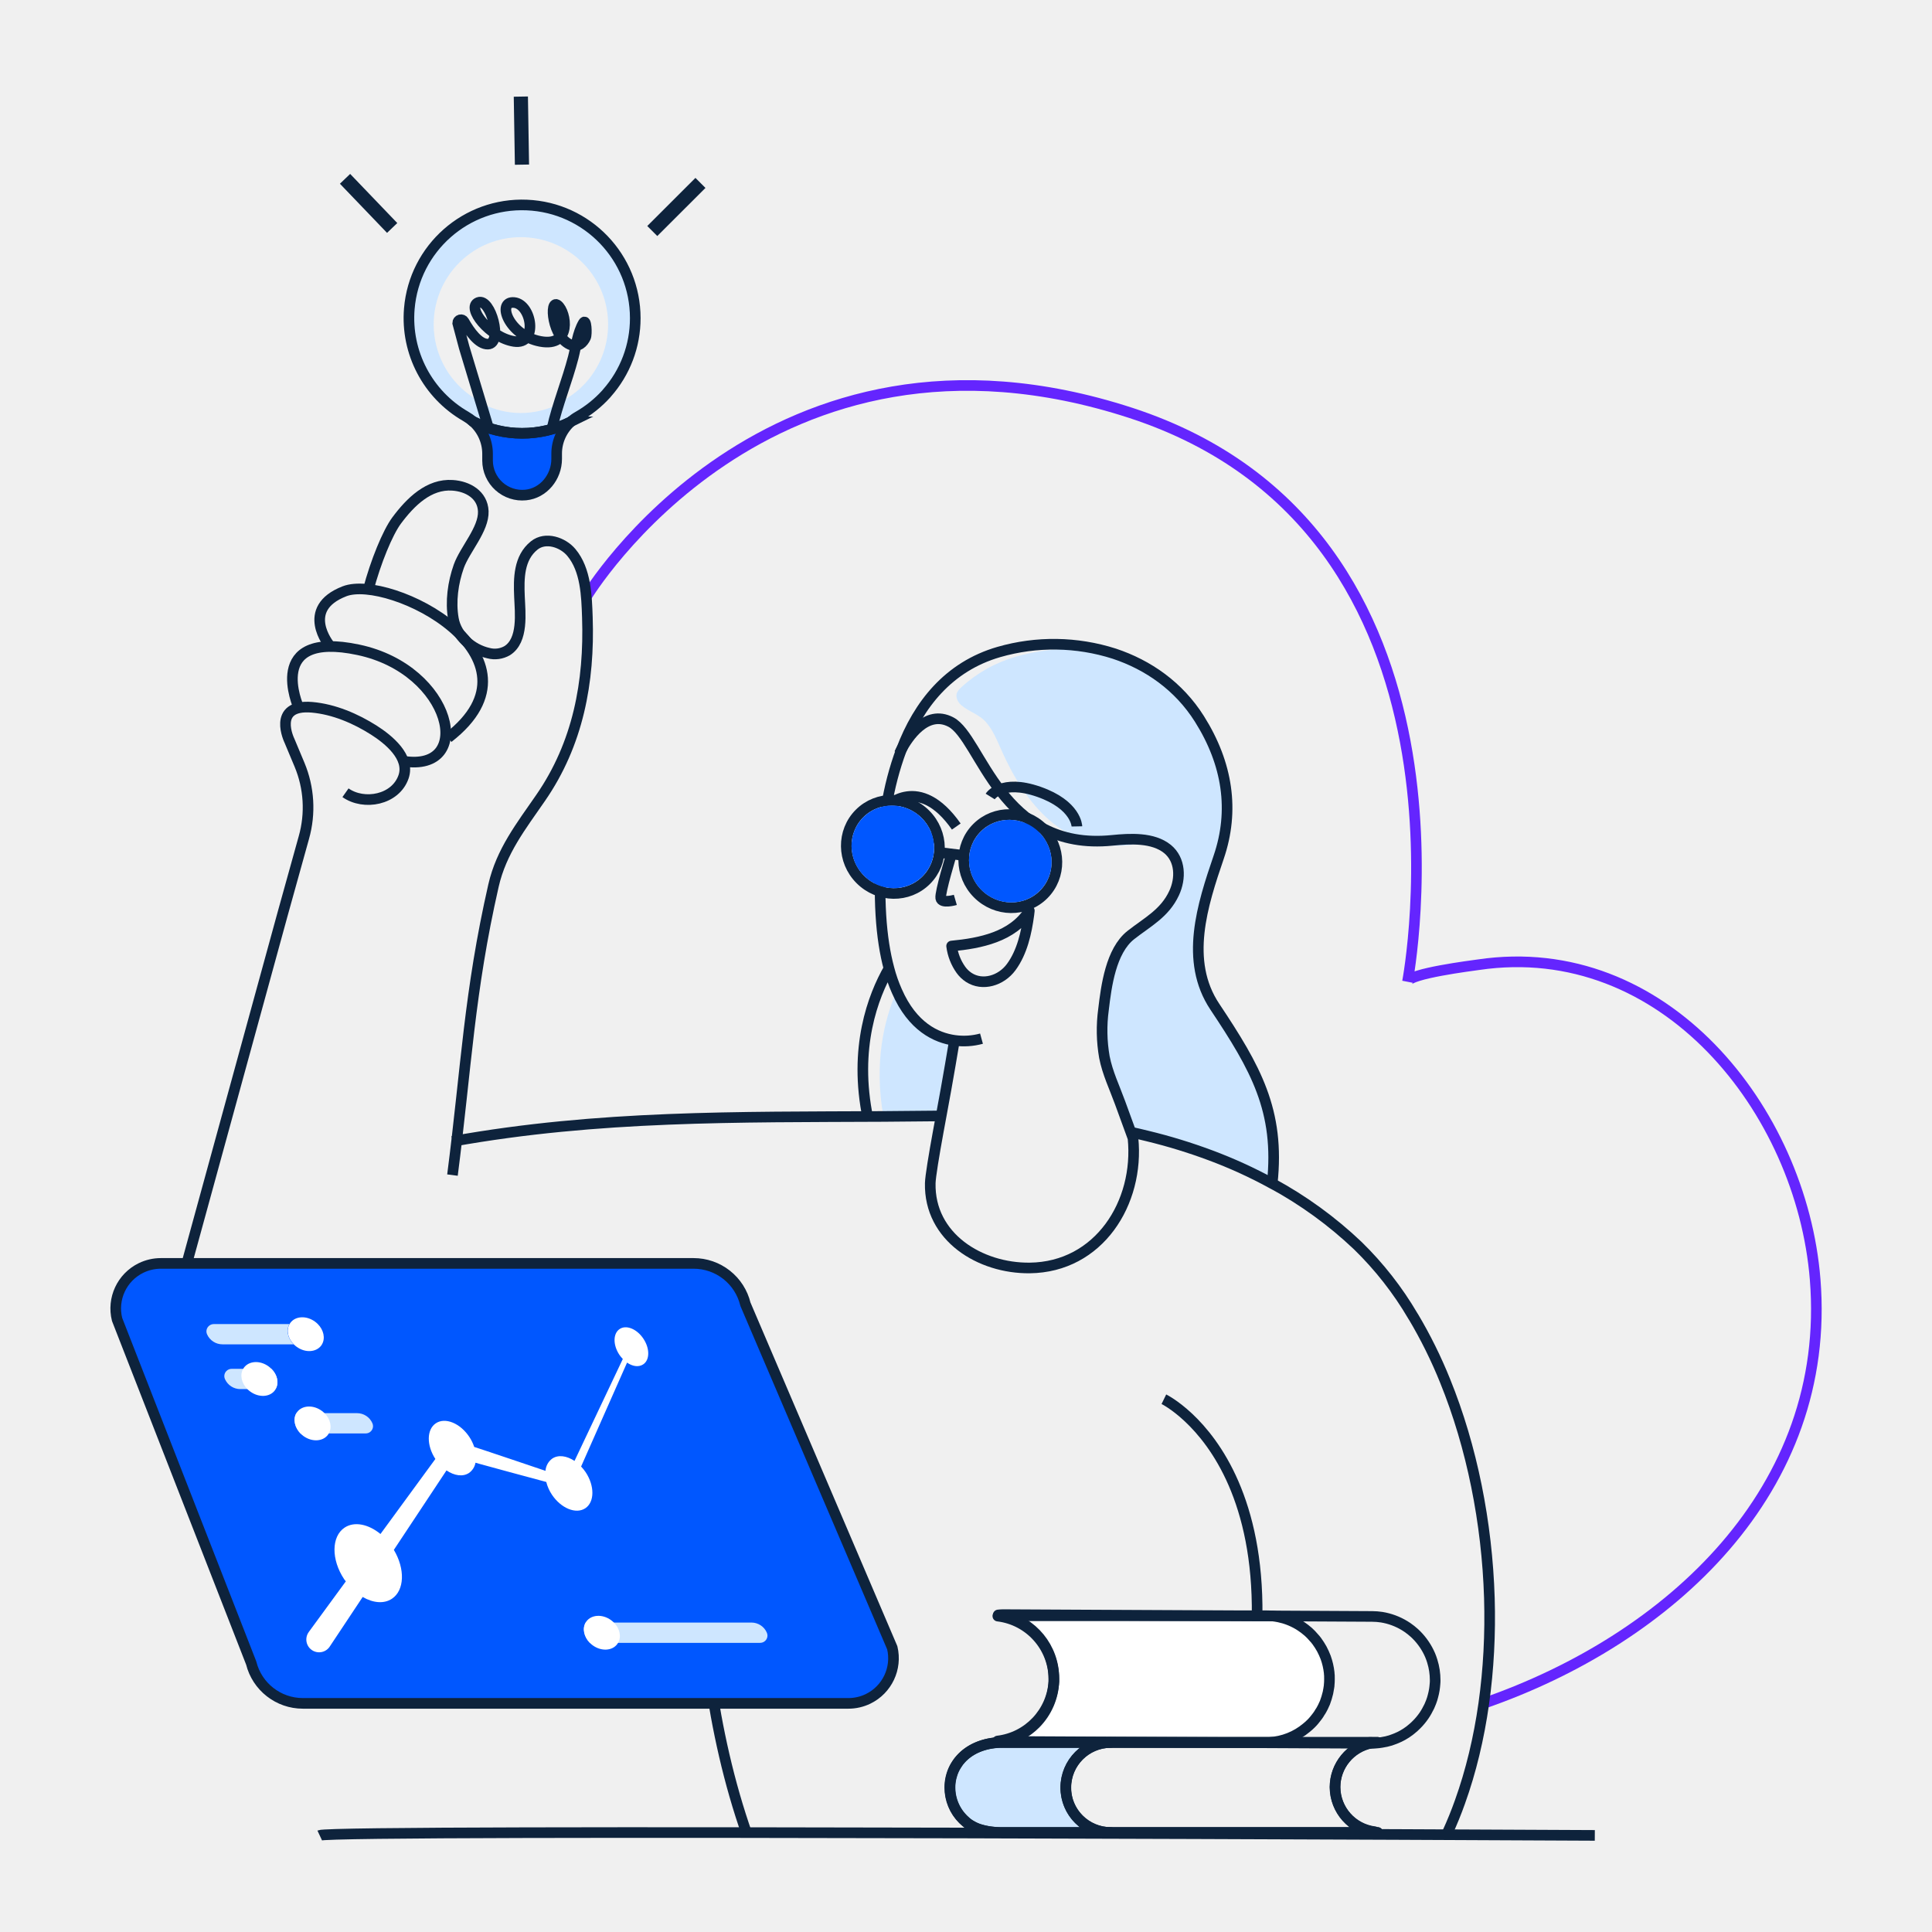
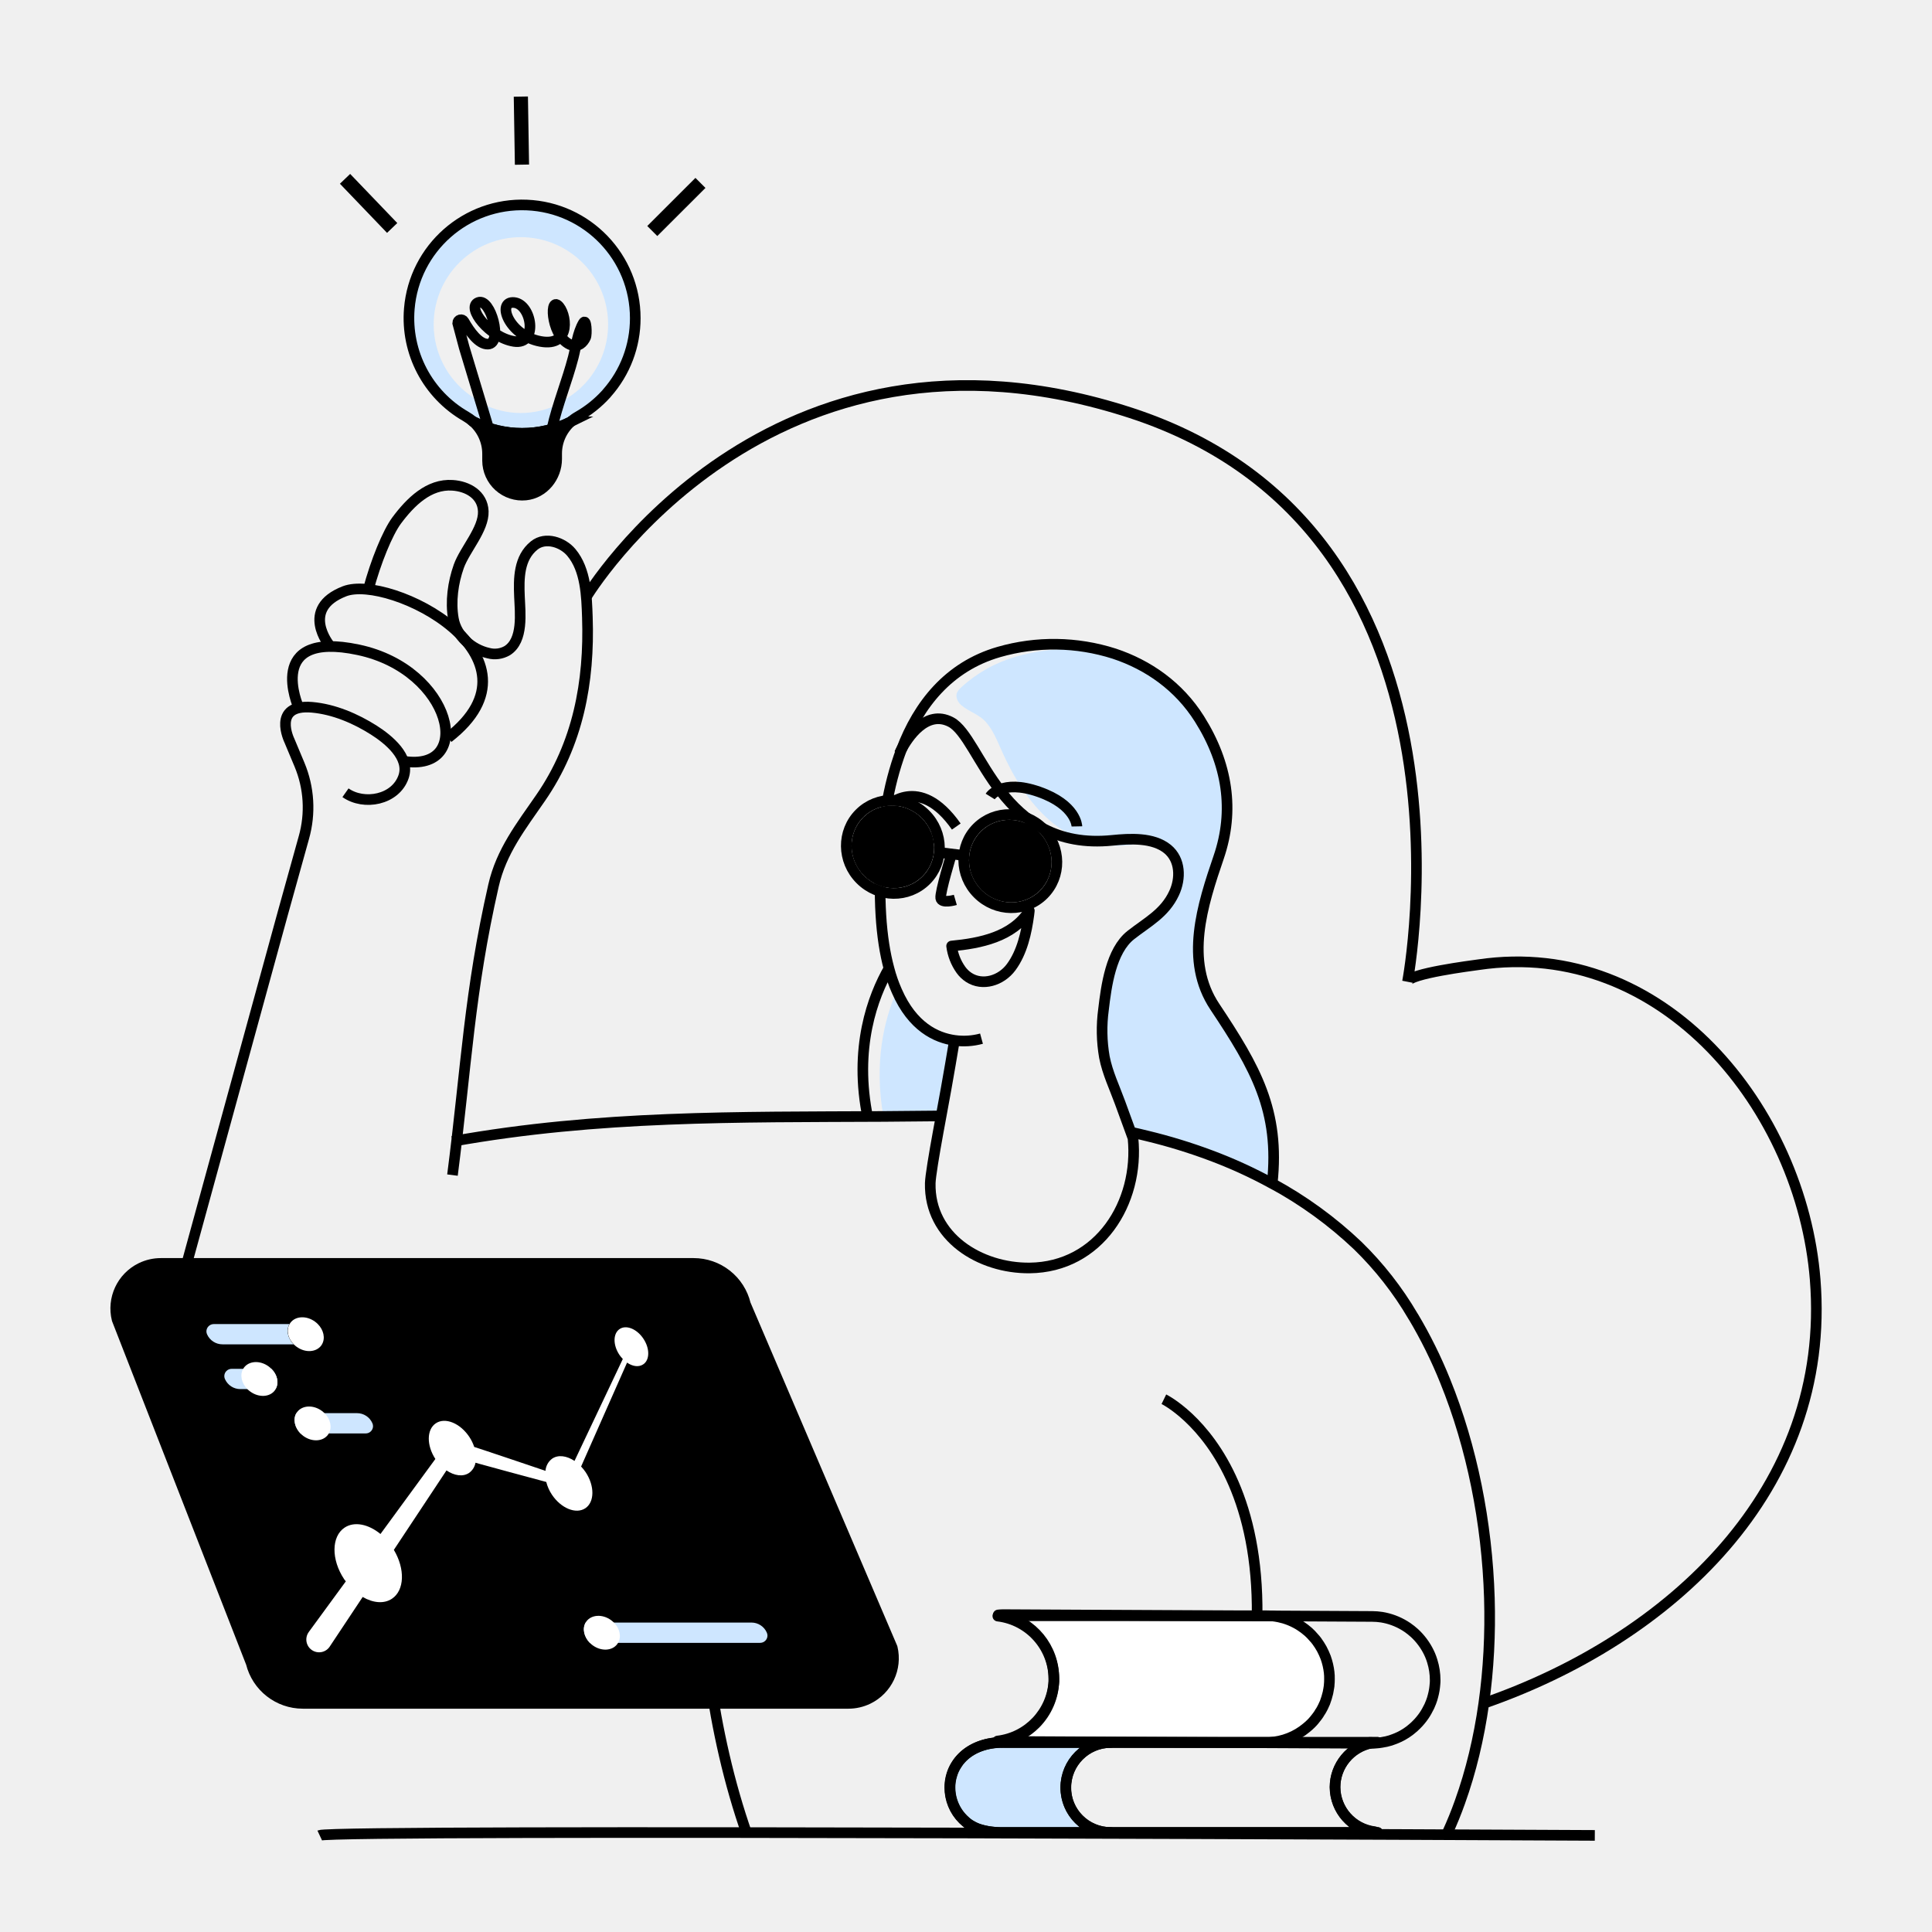
<svg xmlns="http://www.w3.org/2000/svg" width="400" height="400" fill="none">
-   <path stroke="#6425FE" stroke-miterlimit="10" stroke-width="2.2" d="M121.383 123.597s37.6-62.604 112.76-38.104c75.04 24.504 57.308 117.524 57.26 117.768.328-1.704 13.328-3.328 14.704-3.528 38.348-5.668 66.872 30 69.7 65.152 3.512 43.6-30.212 74.48-68.62 87.776" />
-   <path fill="#0057FF" d="M302.232 373.117c-1.136 3.996-1.96 6.28-1.96 6.28h-.592a76.752 76.752 0 0 0 2.552-6.28Z" />
+   <path stroke="#000" stroke-miterlimit="10" stroke-width="2.2" d="M121.383 123.597s37.6-62.604 112.76-38.104c75.04 24.504 57.308 117.524 57.26 117.768.328-1.704 13.328-3.328 14.704-3.528 38.348-5.668 66.872 30 69.7 65.152 3.512 43.6-30.212 74.48-68.62 87.776" />
+   <path fill="#000" d="M302.232 373.117c-1.136 3.996-1.96 6.28-1.96 6.28h-.592a76.752 76.752 0 0 0 2.552-6.28Z" />
  <path fill="#CEE6FF" d="M197.607 215.403s-1.352 8.208-2.752 15.64c-4 .044-8 .076-11.956.108-2-11.256.172-20.072 2.752-25.948 3.252 7.416 8.164 9.672 11.956 10.2ZM263.353 245.019a106.302 106.302 0 0 0-25.788-9.82l-2.944-.508s-2.192-4.984-2.204-5c-1.028-2.612-2.732-6.08-3.26-8.832a33.465 33.465 0 0 1-.464-9.876c.576-4.896 2.856-15.252 6.976-18.516 3.436-2.704 4.852-2.136 6.8-6.364 1.4-3.016 1.968-8.084-.752-10.308-3.016-2.44-4.304-1.2-7.912-.824-13.712 1.36-21.548-8.508-26.588-19.912-.8-1.852-1.632-3.808-2.94-5.384-1.5-1.816-3.576-2.224-5.276-3.692-.724-.632-1.22-1.664-.872-2.56.206-.429.504-.806.872-1.104a28.119 28.119 0 0 1 11.268-6.34 41.188 41.188 0 0 1 20.4-.636c7.04 2.332 13.368 6.748 17.628 13.496 5.876 9.324 7.292 18.996 4 28.636-3.372 9.872-7.136 21.468-.8 30.968 8.436 12.62 13.52 21.496 11.856 36.576Z" />
-   <path stroke="#0E233C" stroke-miterlimit="10" stroke-width="2.2" d="M194.872 231.041c-4 .044-8 .076-11.956.108-30.144.156-58.996-.264-89.236 5.16M234.141 234.398c1.148.252 2.284.516 3.42.8a113.743 113.743 0 0 1 13.056 4 97.096 97.096 0 0 1 12.732 5.816.025.025 0 0 1 .032 0 83.533 83.533 0 0 1 17.724 12.872 69.359 69.359 0 0 1 11.428 14.596.183.183 0 0 1 .06.08 96.334 96.334 0 0 1 6.612 13.356c5.536 13.636 8.676 29.336 9.156 44.96.436 14.756-1.508 29.448-6.108 42.24a76.608 76.608 0 0 1-2.552 6.28c-.06.156-.14.296-.2.452M251.523 379.65v-.048c.026-.066.046-.134.06-.204M240.969 289.697s8.704 4.228 14.424 17.428c2.876 6.636 5.008 15.56 4.884 27.36v.032c-.064 7.524-1.056 16.212-3.36 26.224v.056" />
-   <path stroke="#0E233C" stroke-miterlimit="10" stroke-width="2.2" d="M76.242 122.122c1.536-5.812 4-11.804 5.852-14.324 2.912-3.92 6.712-7.656 11.6-7.32 3.14.204 6.224 1.94 6.364 5.38.132 3.732-3.804 7.876-5.068 11.384-1.2 3.384-1.748 7.324-1.116 10.884.632 3.56 3.828 6.34 7.276 7.104a5.104 5.104 0 0 0 3.868-.524c3.376-2.136 2.668-7.824 2.532-11.18-.16-3.764-.156-8.02 3.056-10.596 2.36-1.892 5.94-.636 7.68 1.444 3.024 3.6 3.172 9.02 3.324 13.452.452 13.352-1.92 26.152-9.696 37.392-4 5.804-8.12 11.012-9.74 18.132-5.04 22.128-5.6 37.468-8.496 59.94" />
-   <path stroke="#0E233C" stroke-miterlimit="10" stroke-width="2.2" d="M154.738 379.998c-15.456-43.928-8.136-91.92-8.136-91.92l-83.024 2.632a24.752 24.752 0 0 1-18.92-7.898 24.75 24.75 0 0 1-6.472-19.454l20.336-74.16 4.4-15.82a22.924 22.924 0 0 0-.912-15.056l-2.072-4.944s-3.756-7.66 4.664-6.94c4.528.4 9.02 2.324 12.82 4.74 2.984 1.9 7.536 5.576 6.128 9.652-1.664 4.8-8.188 6-12.02 3.3" />
-   <path stroke="#0E233C" stroke-miterlimit="10" stroke-width="2.2" d="M61.803 146.398s-7.112-16 12.4-11.86c19.512 4.14 24.184 25.46 9.292 23.06" />
-   <path stroke="#0E233C" stroke-miterlimit="10" stroke-width="2.2" d="M68.231 133.621s-6.24-7.58 3.088-11.2c9.328-3.62 43.2 13.476 21.472 30.316M203.208 215.042a13.82 13.82 0 0 1-5.564.36c-3.808-.528-8.72-2.8-11.956-10.2a30.055 30.055 0 0 1-1.632-4.68c-1.648-6.124-2.368-14.644-1.404-26.524.188-2.284.468-4.604.856-6.92a62.5 62.5 0 0 1 3.092-11.812s0-.032.032-.048c3.528-9.328 9.732-17.2 20.164-20.228a41.066 41.066 0 0 1 23.896.344c7.04 2.332 13.368 6.748 17.628 13.496 5.876 9.324 7.292 18.996 4 28.636-3.372 9.872-7.136 21.468-.8 30.968 8.424 12.64 13.508 21.516 11.876 36.596M179.715 231.617c-3.064-14.692 1.072-25.404 4.32-31.096" />
-   <path stroke="#0E233C" stroke-miterlimit="10" stroke-width="2.2" d="M183.508 167.062s6.708-7.012 14.48 4.064" />
-   <path stroke="#0E233C" stroke-linecap="round" stroke-linejoin="round" stroke-width="2.2" d="M200.587 202.369c2.836 1.836 6.676.696 8.764-2.132 2.268-3.068 3.176-7.164 3.668-10.88.032-.268.068-.532.092-.8-3.46 5.436-10.176 6.74-16.088 7.308a10.854 10.854 0 0 0 1.924 4.932 6.18 6.18 0 0 0 1.64 1.572Z" />
-   <path stroke="#0E233C" stroke-miterlimit="10" stroke-width="2.2" d="m231.391 226.842-.016-.016M205.008 164.905s2.28-3.692 10.072-.972 7.884 7.164 7.884 7.164M187.289 174.086s3.6-1.82 6.42 0M206.695 175.762s3.6-1.82 6.4 0" />
-   <path stroke="#0E233C" stroke-miterlimit="10" stroke-width="2.2" d="M197.607 215.403s-1.352 8.208-2.752 15.64c-.204 1.056-.4 2.096-.576 3.124-.916 5.004-1.648 9.452-1.68 10.8-.232 11.2 10.356 17.66 20.584 17.552 14.352-.156 22.744-13.508 21.392-26.88-.884-2.44-1.788-4.88-2.672-7.32-1.136-3.128-2.612-6.172-3.252-9.468a32.073 32.073 0 0 1-.184-9.828c.576-4.88 1.524-12.156 5.644-15.42 3.436-2.704 7.024-4.48 8.984-8.708 1.4-3.016 1.336-6.9-1.384-9.124-3.016-2.44-7.788-2.144-11.396-1.788-23.272 2.38-27.144-21.176-33.44-24.484-5.16-2.724-9.032 3.388-10.244 5.656l-.048.096a.096.096 0 0 1-.028.06c-.22.4-.328.668-.328.668" />
-   <path stroke="#0E233C" stroke-miterlimit="10" stroke-width="2.2" d="M197.012 176.799s-2.432 7.96-2.244 9.152c.188 1.192 3.024.36 3.024.36M216.07 185.198c3.726-3.719 3.657-9.828-.152-13.645-3.81-3.816-9.919-3.895-13.644-.175-3.726 3.719-3.658 9.828.152 13.644 3.809 3.816 9.918 3.895 13.644.176ZM191.758 182.245c3.725-3.72 3.657-9.828-.152-13.645-3.81-3.816-9.919-3.895-13.645-.176-3.725 3.719-3.657 9.828.153 13.645 3.809 3.816 9.918 3.895 13.644.176Z" />
+   <path stroke="#000" stroke-miterlimit="10" stroke-width="2.2" d="M194.872 231.041c-4 .044-8 .076-11.956.108-30.144.156-58.996-.264-89.236 5.16M234.141 234.398c1.148.252 2.284.516 3.42.8a113.743 113.743 0 0 1 13.056 4 97.096 97.096 0 0 1 12.732 5.816.025.025 0 0 1 .032 0 83.533 83.533 0 0 1 17.724 12.872 69.359 69.359 0 0 1 11.428 14.596.183.183 0 0 1 .06.08 96.334 96.334 0 0 1 6.612 13.356c5.536 13.636 8.676 29.336 9.156 44.96.436 14.756-1.508 29.448-6.108 42.24a76.608 76.608 0 0 1-2.552 6.28c-.06.156-.14.296-.2.452M251.523 379.65v-.048c.026-.066.046-.134.06-.204M240.969 289.697s8.704 4.228 14.424 17.428c2.876 6.636 5.008 15.56 4.884 27.36v.032c-.064 7.524-1.056 16.212-3.36 26.224v.056" />
+   <path stroke="#000" stroke-miterlimit="10" stroke-width="2.2" d="M76.242 122.122c1.536-5.812 4-11.804 5.852-14.324 2.912-3.92 6.712-7.656 11.6-7.32 3.14.204 6.224 1.94 6.364 5.38.132 3.732-3.804 7.876-5.068 11.384-1.2 3.384-1.748 7.324-1.116 10.884.632 3.56 3.828 6.34 7.276 7.104a5.104 5.104 0 0 0 3.868-.524c3.376-2.136 2.668-7.824 2.532-11.18-.16-3.764-.156-8.02 3.056-10.596 2.36-1.892 5.94-.636 7.68 1.444 3.024 3.6 3.172 9.02 3.324 13.452.452 13.352-1.92 26.152-9.696 37.392-4 5.804-8.12 11.012-9.74 18.132-5.04 22.128-5.6 37.468-8.496 59.94" />
+   <path stroke="#000" stroke-miterlimit="10" stroke-width="2.2" d="M154.738 379.998c-15.456-43.928-8.136-91.92-8.136-91.92l-83.024 2.632a24.752 24.752 0 0 1-18.92-7.898 24.75 24.75 0 0 1-6.472-19.454l20.336-74.16 4.4-15.82a22.924 22.924 0 0 0-.912-15.056l-2.072-4.944s-3.756-7.66 4.664-6.94c4.528.4 9.02 2.324 12.82 4.74 2.984 1.9 7.536 5.576 6.128 9.652-1.664 4.8-8.188 6-12.02 3.3" />
+   <path stroke="#000" stroke-miterlimit="10" stroke-width="2.2" d="M61.803 146.398s-7.112-16 12.4-11.86c19.512 4.14 24.184 25.46 9.292 23.06" />
+   <path stroke="#000" stroke-miterlimit="10" stroke-width="2.2" d="M68.231 133.621s-6.24-7.58 3.088-11.2c9.328-3.62 43.2 13.476 21.472 30.316M203.208 215.042a13.82 13.82 0 0 1-5.564.36c-3.808-.528-8.72-2.8-11.956-10.2a30.055 30.055 0 0 1-1.632-4.68c-1.648-6.124-2.368-14.644-1.404-26.524.188-2.284.468-4.604.856-6.92a62.5 62.5 0 0 1 3.092-11.812s0-.032.032-.048c3.528-9.328 9.732-17.2 20.164-20.228a41.066 41.066 0 0 1 23.896.344c7.04 2.332 13.368 6.748 17.628 13.496 5.876 9.324 7.292 18.996 4 28.636-3.372 9.872-7.136 21.468-.8 30.968 8.424 12.64 13.508 21.516 11.876 36.596M179.715 231.617c-3.064-14.692 1.072-25.404 4.32-31.096" />
+   <path stroke="#000" stroke-miterlimit="10" stroke-width="2.2" d="M183.508 167.062s6.708-7.012 14.48 4.064" />
+   <path stroke="#000" stroke-linecap="round" stroke-linejoin="round" stroke-width="2.2" d="M200.587 202.369c2.836 1.836 6.676.696 8.764-2.132 2.268-3.068 3.176-7.164 3.668-10.88.032-.268.068-.532.092-.8-3.46 5.436-10.176 6.74-16.088 7.308a10.854 10.854 0 0 0 1.924 4.932 6.18 6.18 0 0 0 1.64 1.572Z" />
+   <path stroke="#000" stroke-miterlimit="10" stroke-width="2.2" d="m231.391 226.842-.016-.016M205.008 164.905s2.28-3.692 10.072-.972 7.884 7.164 7.884 7.164M187.289 174.086s3.6-1.82 6.42 0M206.695 175.762s3.6-1.82 6.4 0" />
+   <path stroke="#000" stroke-miterlimit="10" stroke-width="2.2" d="M197.607 215.403s-1.352 8.208-2.752 15.64c-.204 1.056-.4 2.096-.576 3.124-.916 5.004-1.648 9.452-1.68 10.8-.232 11.2 10.356 17.66 20.584 17.552 14.352-.156 22.744-13.508 21.392-26.88-.884-2.44-1.788-4.88-2.672-7.32-1.136-3.128-2.612-6.172-3.252-9.468a32.073 32.073 0 0 1-.184-9.828c.576-4.88 1.524-12.156 5.644-15.42 3.436-2.704 7.024-4.48 8.984-8.708 1.4-3.016 1.336-6.9-1.384-9.124-3.016-2.44-7.788-2.144-11.396-1.788-23.272 2.38-27.144-21.176-33.44-24.484-5.16-2.724-9.032 3.388-10.244 5.656l-.048.096a.096.096 0 0 1-.028.06c-.22.4-.328.668-.328.668" />
+   <path stroke="#000" stroke-miterlimit="10" stroke-width="2.2" d="M197.012 176.799s-2.432 7.96-2.244 9.152c.188 1.192 3.024.36 3.024.36M216.07 185.198c3.726-3.719 3.657-9.828-.152-13.645-3.81-3.816-9.919-3.895-13.644-.175-3.726 3.719-3.658 9.828.152 13.644 3.809 3.816 9.918 3.895 13.644.176ZM191.758 182.245c3.725-3.72 3.657-9.828-.152-13.645-3.81-3.816-9.919-3.895-13.645-.176-3.725 3.719-3.657 9.828.153 13.645 3.809 3.816 9.918 3.895 13.644.176Z" />
  <path fill="#fff" d="M184.639 167.922a7.606 7.606 0 0 1 7.243 5.193 7.591 7.591 0 0 1 .357 3.131 7.163 7.163 0 0 1-2.319 4.628 7.16 7.16 0 0 1-4.833 1.852 7.605 7.605 0 0 1-5.647-2.475 7.603 7.603 0 0 1-1.953-5.849 7.16 7.16 0 0 1 7.152-6.48Zm0-1.104a8.255 8.255 0 0 0-8.236 7.476 8.74 8.74 0 0 0 8.676 9.536 8.25 8.25 0 0 0 8.248-7.476 8.746 8.746 0 0 0-7.636-9.472 9.26 9.26 0 0 0-1.04-.064h-.012Z" />
-   <path stroke="#0E233C" stroke-miterlimit="10" stroke-width="2.2" d="m199.565 177.114-5.104-.62" />
-   <path fill="#0057FF" d="M215.287 184.415c3.304-3.298 3.244-8.714-.134-12.097-3.377-3.384-8.793-3.453-12.097-.155-3.303 3.298-3.244 8.714.134 12.097 3.378 3.384 8.794 3.453 12.097.155ZM190.973 181.461c3.306-3.299 3.246-8.718-.133-12.103s-8.798-3.454-12.103-.155c-3.305 3.3-3.245 8.718.134 12.103s8.797 3.454 12.102.155Z" />
+   <path stroke="#000" stroke-miterlimit="10" stroke-width="2.2" d="m199.565 177.114-5.104-.62" />
+   <path fill="#000" d="M215.287 184.415c3.304-3.298 3.244-8.714-.134-12.097-3.377-3.384-8.793-3.453-12.097-.155-3.303 3.298-3.244 8.714.134 12.097 3.378 3.384 8.794 3.453 12.097.155ZM190.973 181.461c3.306-3.299 3.246-8.718-.133-12.103s-8.798-3.454-12.103-.155c-3.305 3.3-3.245 8.718.134 12.103s8.797 3.454 12.102.155Z" />
  <path fill="#CEE6FF" d="M106.865 42.463c-11.6.592-21.2 9.888-22.124 21.456a23.325 23.325 0 0 0 6.096 17.8 22.96 22.96 0 0 0 5.6 4.492c.545.315 1.06.679 1.54 1.088a22.477 22.477 0 0 0 20.196.032 7.536 7.536 0 0 1 1.508-1.088 23.891 23.891 0 0 0 5.828-4.68c.043-.06.089-.118.14-.172a23.437 23.437 0 0 0 3.545-25.704 23.439 23.439 0 0 0-22.325-13.224h-.004Zm14.52 36.644a.387.387 0 0 0-.108.124 18.564 18.564 0 0 1-4.508 3.6c-.419.23-.806.512-1.152.84a17.405 17.405 0 0 1-15.576 0 8.504 8.504 0 0 0-1.2-.856 18.063 18.063 0 0 1-3.658-28.533 18.06 18.06 0 0 1 26.198 24.833l.004-.008Z" />
-   <path fill="#0057FF" d="M118.164 87.335a8.872 8.872 0 0 0-2.912 6.604v1.072c0 3.744-2.712 7.1-6.4 7.476a7.188 7.188 0 0 1-5.531-1.804 7.179 7.179 0 0 1-2.377-5.308v-1.436a8.963 8.963 0 0 0-2.952-6.632 22.515 22.515 0 0 0 20.188.028h-.016Z" />
-   <path stroke="#0E233C" stroke-miterlimit="10" stroke-width="2.2" d="M118.164 87.335a8.872 8.872 0 0 0-2.912 6.604v1.072c0 3.744-2.712 7.1-6.4 7.476a7.188 7.188 0 0 1-5.531-1.804 7.179 7.179 0 0 1-2.377-5.308v-1.436a8.963 8.963 0 0 0-2.952-6.632 22.515 22.515 0 0 0 20.188.028h-.016Z" />
-   <path stroke="#0E233C" stroke-miterlimit="10" stroke-width="2.2" d="M131.524 65.866a23.327 23.327 0 0 1-5.88 15.532 1.753 1.753 0 0 0-.132.164 23.826 23.826 0 0 1-5.84 4.684 7.993 7.993 0 0 0-1.504 1.088 22.51 22.51 0 0 1-20.188-.028 9.826 9.826 0 0 0-1.544-1.1 23.47 23.47 0 0 1-11.692-22.284 23.43 23.43 0 0 1 46.78 1.944Z" />
-   <path stroke="#0E233C" stroke-miterlimit="10" stroke-width="2.2" d="m101.47 89.71-5.368-17.792-1.344-5.04a.69.69 0 0 1 .51-.665.688.688 0 0 1 .774.32c1.2 2.12 3.096 4.78 4.984 4.713 3.132-.112.56-9.62-2-8.624-2.56.996 2.348 7.28 7.404 8.064 5.056.784 3.672-7.716 0-8.052-3.672-.336-1.14 6.824 5.46 8.052 6.6 1.228 5.368-6.04 3.58-7.492-1.788-1.452-1.232 6.932 2.912 8.276 1.312.428 2.356-.488 2.868-1.628.296-.664.144-4.024-.464-2.988-1.24 2.124-1.484 4.776-2.092 7.12-1.292 4.96-3.268 9.708-4.4 14.712M66.188 379.998c2.831-1.328 264 0 264 0" />
-   <path stroke="#0E233C" stroke-miterlimit="10" stroke-width="2.936" d="m108.068 34.09-.232-14.092M81.194 47.197l-9.757-10.172M135.047 47.83l9.972-9.96" />
+   <path fill="#000" d="M118.164 87.335a8.872 8.872 0 0 0-2.912 6.604v1.072c0 3.744-2.712 7.1-6.4 7.476a7.188 7.188 0 0 1-5.531-1.804 7.179 7.179 0 0 1-2.377-5.308v-1.436a8.963 8.963 0 0 0-2.952-6.632 22.515 22.515 0 0 0 20.188.028h-.016Z" />
+   <path stroke="#000" stroke-miterlimit="10" stroke-width="2.2" d="M118.164 87.335a8.872 8.872 0 0 0-2.912 6.604v1.072c0 3.744-2.712 7.1-6.4 7.476a7.188 7.188 0 0 1-5.531-1.804 7.179 7.179 0 0 1-2.377-5.308v-1.436a8.963 8.963 0 0 0-2.952-6.632 22.515 22.515 0 0 0 20.188.028h-.016Z" />
+   <path stroke="#000" stroke-miterlimit="10" stroke-width="2.2" d="M131.524 65.866a23.327 23.327 0 0 1-5.88 15.532 1.753 1.753 0 0 0-.132.164 23.826 23.826 0 0 1-5.84 4.684 7.993 7.993 0 0 0-1.504 1.088 22.51 22.51 0 0 1-20.188-.028 9.826 9.826 0 0 0-1.544-1.1 23.47 23.47 0 0 1-11.692-22.284 23.43 23.43 0 0 1 46.78 1.944Z" />
+   <path stroke="#000" stroke-miterlimit="10" stroke-width="2.2" d="m101.47 89.71-5.368-17.792-1.344-5.04a.69.69 0 0 1 .51-.665.688.688 0 0 1 .774.32c1.2 2.12 3.096 4.78 4.984 4.713 3.132-.112.56-9.62-2-8.624-2.56.996 2.348 7.28 7.404 8.064 5.056.784 3.672-7.716 0-8.052-3.672-.336-1.14 6.824 5.46 8.052 6.6 1.228 5.368-6.04 3.58-7.492-1.788-1.452-1.232 6.932 2.912 8.276 1.312.428 2.356-.488 2.868-1.628.296-.664.144-4.024-.464-2.988-1.24 2.124-1.484 4.776-2.092 7.12-1.292 4.96-3.268 9.708-4.4 14.712M66.188 379.998c2.831-1.328 264 0 264 0" />
+   <path stroke="#000" stroke-miterlimit="10" stroke-width="2.936" d="m108.068 34.09-.232-14.092M81.194 47.197l-9.757-10.172M135.047 47.83l9.972-9.96" />
  <path fill="#fff" d="m284.544 360.774.34.032c-.184.032-.4.064-.588.108h-.288l-27.084-.14h-3.06l-45.504-.232h-.516a.323.323 0 0 1-.124 0h-.028a5.333 5.333 0 0 1-.856-.06 12.971 12.971 0 0 0 6.652-2.764c.3-.252.608-.492.888-.764l.032-.032c.065-.053.127-.11.184-.172a13.17 13.17 0 0 0 3.888-8.596v-.732a13.2 13.2 0 0 0-10.556-12.872.023.023 0 0 0-.016-.006.023.023 0 0 0-.016.006c-.296-.076-.636-.124-.948-.172l.668-.044c.109-.008.219-.008.328 0h.528l38.444.2 7.076.032 6.28.032h3.404a13.17 13.17 0 0 1 11.848 13.072c0 .62-.047 1.239-.14 1.852a13.173 13.173 0 0 1-12.572 11.224h-.4 22.84c-.332.012-.548.012-.704.028Z" />
  <path fill="#CEE6FF" d="M223.381 376.672a9.3 9.3 0 0 0 3.022 2.027 9.307 9.307 0 0 0 3.57.709h-22.312c-4.272 0-6.592-1.04-8.284-2.736a9.35 9.35 0 0 1-2.736-6.592c0-5.112 4.196-9.312 11.02-9.312h22.312a9.313 9.313 0 0 0-9.148 11.132 9.314 9.314 0 0 0 2.556 4.772Z" />
-   <path fill="#0057FF" d="M284.633 360.803a.092.092 0 0 1 .052.003c-.018-.001-.035-.001-.052-.003a.993.993 0 0 1-.18-.029h-21.648a13.125 13.125 0 0 0 7.676-3.004c.326-.267.639-.551.936-.852.247-.241.481-.496.7-.764.167-.186.322-.382.464-.588.092-.112.172-.22.248-.328.148-.198.281-.407.4-.624.182-.254.343-.521.484-.8.149-.267.282-.542.4-.824.06-.124.108-.264.188-.4.108-.28.2-.56.292-.84.128-.4.252-.824.344-1.24.056-.225.097-.453.124-.684a.716.716 0 0 0 .032-.172.518.518 0 0 0 .032-.14c0-.156.044-.296.06-.452v-.092a9.08 9.08 0 0 0 .08-1.308 3.932 3.932 0 0 0-.032-.604v-.14c0-.198-.016-.396-.048-.592a12.497 12.497 0 0 0-.732-3.156 10.295 10.295 0 0 0-.8-1.756 10.755 10.755 0 0 0-1.024-1.6 4.304 4.304 0 0 0-.328-.42c-.048-.048-.092-.112-.156-.172a6.444 6.444 0 0 0-.684-.764c-.184-.184-.4-.372-.588-.572-.188-.2-.5-.436-.764-.624s-.436-.324-.668-.48a8.2 8.2 0 0 0-1.088-.668 7.838 7.838 0 0 0-1.104-.532 13.586 13.586 0 0 0-1.352-.496 2.39 2.39 0 0 0-.484-.124 10.19 10.19 0 0 0-1.304-.28c-.22-.048-.436-.064-.668-.092h-.032a.18.18 0 0 1-.092 0h.124c.232.028.448.044.668.092.44.065.876.158 1.304.28.165.024.327.066.484.124.459.141.91.307 1.352.496.381.148.75.326 1.104.532a8.2 8.2 0 0 1 1.088.668c.232.156.404.292.668.48s.576.424.764.624c.188.2.404.388.588.572.248.236.476.491.684.764.064.06.108.124.156.172.118.133.227.273.328.42.388.502.73 1.037 1.024 1.6.321.559.589 1.147.8 1.756.38 1.016.626 2.077.732 3.156.032.196.048.394.048.592v.14c.026.2.037.402.032.604a9.08 9.08 0 0 1-.08 1.308v.092c-.016.156-.06.296-.06.452a.518.518 0 0 1-.032.14.716.716 0 0 1-.032.172 5.446 5.446 0 0 1-.124.684c-.092.416-.216.84-.344 1.24-.092.28-.184.56-.292.84-.08.136-.128.276-.188.4a8.127 8.127 0 0 1-.4.824 6.078 6.078 0 0 1-.484.8 5.289 5.289 0 0 1-.4.624 5.445 5.445 0 0 1-.248.328 5.847 5.847 0 0 1-.464.588 9.211 9.211 0 0 1-.7.764c-.297.301-.61.585-.936.852a13.125 13.125 0 0 1-7.676 3.004h21.648a.51.51 0 0 1 .156 0h-.156a.993.993 0 0 0 .18.029Z" />
-   <path stroke="#0E233C" stroke-linecap="square" stroke-linejoin="round" stroke-width="2.2" d="M297.135 347.859c0 .248 0 .512-.032.76-.032.42-.076.824-.14 1.228a9.344 9.344 0 0 1-.124.652c-.092.4-.2.84-.324 1.244-.14.446-.307.882-.5 1.308-.062.167-.14.328-.232.48 0 .048-.032.08-.064.124-.092.204-.2.4-.308.592-.172.312-.36.62-.56.916-.236.36-.5.684-.764 1.012-.269.326-.554.637-.856.932a10.8 10.8 0 0 1-1.008.904l-.4.324c-.455.344-.934.655-1.432.932-.232.124-.48.252-.728.376a.143.143 0 0 1-.08.028c-.28.14-.56.252-.84.36-.28.108-.56.216-.852.308-.296.08-.592.172-.888.236l-.244.044c-.232.052-.464.096-.7.132-.419.072-.841.121-1.264.148a6.097 6.097 0 0 1-.776.032h-.064l-27.04-.132-6.372-.032-42.472-.216a4.86 4.86 0 0 1-.468-.032c-.356 0-.7-.032-1.056-.06a13.24 13.24 0 0 0 11.644-12.328v-.668a13.197 13.197 0 0 0-10.572-12.952c-.312-.064-.624-.108-.948-.156.309-.036.62-.056.932-.06.109-.008.219-.008.328 0h.264l42.472.216 9.6.048h3.404l20.4.108c.669.002 1.338.055 2 .156 1.69.277 3.31.879 4.772 1.772.188.108.356.232.528.34.518.355 1.011.745 1.476 1.168.156.14.296.28.452.436a13.507 13.507 0 0 1 2.8 4.164l.236.608c.079.197.145.399.2.604.399 1.276.601 2.606.6 3.944Z" />
-   <path stroke="#0E233C" stroke-linecap="square" stroke-linejoin="round" stroke-width="2.2" d="M275.25 347.622c.002.437-.019.873-.064 1.308v.092c-.032.204-.06.4-.092.592a.678.678 0 0 1-.032.172 5.48 5.48 0 0 1-.124.684 16.423 16.423 0 0 1-.636 2.08c-.08.14-.128.28-.188.4a7.92 7.92 0 0 1-.4.824 6.078 6.078 0 0 1-.484.8 5.289 5.289 0 0 1-.4.624 5.445 5.445 0 0 1-.248.328 5.963 5.963 0 0 1-.464.588 9.211 9.211 0 0 1-.7.764c-.298.294-.61.573-.936.836a13.119 13.119 0 0 1-7.672 3.032h-54.676a16.54 16.54 0 0 1-1.524-.076c.335-.04.667-.097.996-.172a.122.122 0 0 0 .08 0h.028a13.223 13.223 0 0 0 6.656-3.6l.032-.032a13.148 13.148 0 0 0 3.792-8.752v-.516a13.201 13.201 0 0 0-11.6-13c.344-.044.684-.06 1.028-.076a.732.732 0 0 1 .264 0 .025.025 0 0 1 .032 0 .836.836 0 0 1 .2 0h53.992c.376 0 .732 0 1.092.048h.124a.18.18 0 0 0 .092 0h.064l.636.092c.44.065.876.158 1.304.28.156.032.328.076.484.124a13.586 13.586 0 0 1 2.456 1.028c.376.2.739.423 1.088.668.232.156.452.308.668.48.216.172.512.4.764.624.252.224.4.4.588.572.236.252.468.5.684.764.064.06.108.124.156.172l.328.42c.374.511.716 1.045 1.024 1.6.302.569.569 1.155.8 1.756.367 1.019.613 2.079.732 3.156 0 .204.032.4.048.592v.14c.008.18.008.384.008.584Z" />
-   <path stroke="#0E233C" stroke-linecap="square" stroke-linejoin="round" stroke-width="2.2" d="M285.232 379.399h-77.576c-1.729.046-3.454-.2-5.1-.728a8.946 8.946 0 0 1-.932-.4c-.296-.156-.56-.312-.824-.468-.264-.156-.496-.356-.732-.544-.232-.204-.448-.4-.652-.608a9.264 9.264 0 0 1-2.3-3.808 8.997 8.997 0 0 1-.42-2.768 8.065 8.065 0 0 1 .064-1.088 7.68 7.68 0 0 1 .324-1.492 7.56 7.56 0 0 1 .996-2.16c.253-.433.555-.836.9-1.2.212-.236.436-.461.672-.672 1.896-1.692 4.648-2.736 8.052-2.736h77.528-.684a.51.51 0 0 0-.156 0h-.048a.025.025 0 0 0 .032 0 .28.28 0 0 0 .108 0h.08c-.172.032-.344.048-.516.092h-.1a9.364 9.364 0 0 0-7.54 9.156 9.39 9.39 0 0 0 8.224 9.268c-.38.144-.736.156.6.156Z" />
-   <path stroke="#0E233C" stroke-linecap="square" stroke-linejoin="round" stroke-width="2.2" d="M284.6 379.354c-.356.032-.712.044-1.072.044h-53.572a9.294 9.294 0 0 1-6.576-2.736 9.274 9.274 0 0 1-2.3-3.808 9.043 9.043 0 0 1-.4-2.768 9.345 9.345 0 0 1 9.312-9.328h53.536c.264 0 .544 0 .8.032a.47.47 0 0 0 .14 0h.08c-.172.032-.344.048-.516.092h-.092a9.367 9.367 0 0 0-7.54 9.156 9.39 9.39 0 0 0 8.224 9.268l-.024.048Z" />
-   <path stroke="#0E233C" stroke-linecap="square" stroke-linejoin="round" stroke-width="2.2" d="M220.645 370.086a9.315 9.315 0 0 0 9.312 9.312h-22.308c-4.26 0-6.592-1.04-8.288-2.736a9.26 9.26 0 0 1-2.72-6.576c0-5.128 4.184-9.328 11.008-9.328h22.308a9.344 9.344 0 0 0-9.312 9.328ZM285.227 379.398h-1.696c.36 0 .716 0 1.072-.044-.356.032-.712.044.624.044ZM284.479 360.798c-.308 0-.636-.048-.948-.048h1.696c-1.184.008-1.044.048-.748.048Z" />
+   <path fill="#000" d="M284.633 360.803a.092.092 0 0 1 .052.003c-.018-.001-.035-.001-.052-.003a.993.993 0 0 1-.18-.029h-21.648a13.125 13.125 0 0 0 7.676-3.004c.326-.267.639-.551.936-.852.247-.241.481-.496.7-.764.167-.186.322-.382.464-.588.092-.112.172-.22.248-.328.148-.198.281-.407.4-.624.182-.254.343-.521.484-.8.149-.267.282-.542.4-.824.06-.124.108-.264.188-.4.108-.28.2-.56.292-.84.128-.4.252-.824.344-1.24.056-.225.097-.453.124-.684a.716.716 0 0 0 .032-.172.518.518 0 0 0 .032-.14c0-.156.044-.296.06-.452v-.092a9.08 9.08 0 0 0 .08-1.308 3.932 3.932 0 0 0-.032-.604v-.14c0-.198-.016-.396-.048-.592a12.497 12.497 0 0 0-.732-3.156 10.295 10.295 0 0 0-.8-1.756 10.755 10.755 0 0 0-1.024-1.6 4.304 4.304 0 0 0-.328-.42c-.048-.048-.092-.112-.156-.172a6.444 6.444 0 0 0-.684-.764c-.184-.184-.4-.372-.588-.572-.188-.2-.5-.436-.764-.624s-.436-.324-.668-.48a8.2 8.2 0 0 0-1.088-.668 7.838 7.838 0 0 0-1.104-.532 13.586 13.586 0 0 0-1.352-.496 2.39 2.39 0 0 0-.484-.124 10.19 10.19 0 0 0-1.304-.28c-.22-.048-.436-.064-.668-.092h-.032a.18.18 0 0 1-.092 0h.124c.232.028.448.044.668.092.44.065.876.158 1.304.28.165.024.327.066.484.124.459.141.91.307 1.352.496.381.148.75.326 1.104.532a8.2 8.2 0 0 1 1.088.668c.232.156.404.292.668.48s.576.424.764.624c.188.2.404.388.588.572.248.236.476.491.684.764.064.06.108.124.156.172.118.133.227.273.328.42.388.502.73 1.037 1.024 1.6.321.559.589 1.147.8 1.756.38 1.016.626 2.077.732 3.156.032.196.048.394.048.592v.14c.026.2.037.402.032.604a9.08 9.08 0 0 1-.08 1.308v.092c-.016.156-.06.296-.06.452a.518.518 0 0 1-.032.14.716.716 0 0 1-.032.172 5.446 5.446 0 0 1-.124.684c-.092.416-.216.84-.344 1.24-.092.28-.184.56-.292.84-.08.136-.128.276-.188.4a8.127 8.127 0 0 1-.4.824 6.078 6.078 0 0 1-.484.8 5.289 5.289 0 0 1-.4.624 5.445 5.445 0 0 1-.248.328 5.847 5.847 0 0 1-.464.588 9.211 9.211 0 0 1-.7.764c-.297.301-.61.585-.936.852a13.125 13.125 0 0 1-7.676 3.004h21.648a.51.51 0 0 1 .156 0h-.156a.993.993 0 0 0 .18.029Z" />
+   <path stroke="#000" stroke-linecap="square" stroke-linejoin="round" stroke-width="2.2" d="M297.135 347.859c0 .248 0 .512-.032.76-.032.42-.076.824-.14 1.228a9.344 9.344 0 0 1-.124.652c-.092.4-.2.84-.324 1.244-.14.446-.307.882-.5 1.308-.062.167-.14.328-.232.48 0 .048-.032.08-.064.124-.092.204-.2.4-.308.592-.172.312-.36.62-.56.916-.236.36-.5.684-.764 1.012-.269.326-.554.637-.856.932a10.8 10.8 0 0 1-1.008.904l-.4.324c-.455.344-.934.655-1.432.932-.232.124-.48.252-.728.376a.143.143 0 0 1-.08.028c-.28.14-.56.252-.84.36-.28.108-.56.216-.852.308-.296.08-.592.172-.888.236l-.244.044c-.232.052-.464.096-.7.132-.419.072-.841.121-1.264.148a6.097 6.097 0 0 1-.776.032h-.064l-27.04-.132-6.372-.032-42.472-.216a4.86 4.86 0 0 1-.468-.032c-.356 0-.7-.032-1.056-.06a13.24 13.24 0 0 0 11.644-12.328v-.668a13.197 13.197 0 0 0-10.572-12.952c-.312-.064-.624-.108-.948-.156.309-.036.62-.056.932-.06.109-.008.219-.008.328 0h.264l42.472.216 9.6.048h3.404l20.4.108c.669.002 1.338.055 2 .156 1.69.277 3.31.879 4.772 1.772.188.108.356.232.528.34.518.355 1.011.745 1.476 1.168.156.14.296.28.452.436a13.507 13.507 0 0 1 2.8 4.164l.236.608c.079.197.145.399.2.604.399 1.276.601 2.606.6 3.944Z" />
+   <path stroke="#000" stroke-linecap="square" stroke-linejoin="round" stroke-width="2.2" d="M275.25 347.622c.002.437-.019.873-.064 1.308v.092c-.032.204-.06.4-.092.592a.678.678 0 0 1-.032.172 5.48 5.48 0 0 1-.124.684 16.423 16.423 0 0 1-.636 2.08c-.08.14-.128.28-.188.4a7.92 7.92 0 0 1-.4.824 6.078 6.078 0 0 1-.484.8 5.289 5.289 0 0 1-.4.624 5.445 5.445 0 0 1-.248.328 5.963 5.963 0 0 1-.464.588 9.211 9.211 0 0 1-.7.764c-.298.294-.61.573-.936.836a13.119 13.119 0 0 1-7.672 3.032h-54.676a16.54 16.54 0 0 1-1.524-.076c.335-.04.667-.097.996-.172a.122.122 0 0 0 .08 0h.028a13.223 13.223 0 0 0 6.656-3.6l.032-.032a13.148 13.148 0 0 0 3.792-8.752v-.516a13.201 13.201 0 0 0-11.6-13c.344-.044.684-.06 1.028-.076a.732.732 0 0 1 .264 0 .025.025 0 0 1 .032 0 .836.836 0 0 1 .2 0h53.992c.376 0 .732 0 1.092.048h.124a.18.18 0 0 0 .092 0h.064l.636.092c.44.065.876.158 1.304.28.156.032.328.076.484.124a13.586 13.586 0 0 1 2.456 1.028c.376.2.739.423 1.088.668.232.156.452.308.668.48.216.172.512.4.764.624.252.224.4.4.588.572.236.252.468.5.684.764.064.06.108.124.156.172l.328.42c.374.511.716 1.045 1.024 1.6.302.569.569 1.155.8 1.756.367 1.019.613 2.079.732 3.156 0 .204.032.4.048.592v.14c.008.18.008.384.008.584Z" />
+   <path stroke="#000" stroke-linecap="square" stroke-linejoin="round" stroke-width="2.2" d="M285.232 379.399h-77.576c-1.729.046-3.454-.2-5.1-.728a8.946 8.946 0 0 1-.932-.4c-.296-.156-.56-.312-.824-.468-.264-.156-.496-.356-.732-.544-.232-.204-.448-.4-.652-.608a9.264 9.264 0 0 1-2.3-3.808 8.997 8.997 0 0 1-.42-2.768 8.065 8.065 0 0 1 .064-1.088 7.68 7.68 0 0 1 .324-1.492 7.56 7.56 0 0 1 .996-2.16c.253-.433.555-.836.9-1.2.212-.236.436-.461.672-.672 1.896-1.692 4.648-2.736 8.052-2.736h77.528-.684a.51.51 0 0 0-.156 0h-.048a.025.025 0 0 0 .032 0 .28.28 0 0 0 .108 0h.08c-.172.032-.344.048-.516.092h-.1a9.364 9.364 0 0 0-7.54 9.156 9.39 9.39 0 0 0 8.224 9.268c-.38.144-.736.156.6.156Z" />
+   <path stroke="#000" stroke-linecap="square" stroke-linejoin="round" stroke-width="2.2" d="M284.6 379.354c-.356.032-.712.044-1.072.044h-53.572a9.294 9.294 0 0 1-6.576-2.736 9.274 9.274 0 0 1-2.3-3.808 9.043 9.043 0 0 1-.4-2.768 9.345 9.345 0 0 1 9.312-9.328h53.536c.264 0 .544 0 .8.032a.47.47 0 0 0 .14 0h.08c-.172.032-.344.048-.516.092h-.092a9.367 9.367 0 0 0-7.54 9.156 9.39 9.39 0 0 0 8.224 9.268l-.024.048Z" />
+   <path stroke="#000" stroke-linecap="square" stroke-linejoin="round" stroke-width="2.2" d="M220.645 370.086a9.315 9.315 0 0 0 9.312 9.312h-22.308c-4.26 0-6.592-1.04-8.288-2.736a9.26 9.26 0 0 1-2.72-6.576c0-5.128 4.184-9.328 11.008-9.328h22.308a9.344 9.344 0 0 0-9.312 9.328ZM285.227 379.398h-1.696c.36 0 .716 0 1.072-.044-.356.032-.712.044.624.044ZM284.479 360.798c-.308 0-.636-.048-.948-.048h1.696c-1.184.008-1.044.048-.748.048Z" />
  <path fill="#fff" d="M52.008 344.31 24.24 273.174a9.333 9.333 0 0 1 4.962-10.654 9.35 9.35 0 0 1 4.094-.946h110.312c2.476 0 4.88.833 6.826 2.365a11.039 11.039 0 0 1 3.898 6.083l30.4 71.128a9.346 9.346 0 0 1-5.005 10.581 9.328 9.328 0 0 1-4.075.935H62.7a11.02 11.02 0 0 1-10.692-8.356Z" opacity=".54" />
-   <path fill="#0057FF" d="M52.008 344.31 24.24 273.174a9.333 9.333 0 0 1 4.962-10.654 9.35 9.35 0 0 1 4.094-.946h110.312c2.476 0 4.88.833 6.826 2.365a11.039 11.039 0 0 1 3.898 6.083l30.4 71.128a9.346 9.346 0 0 1-5.005 10.581 9.328 9.328 0 0 1-4.075.935H62.7a11.02 11.02 0 0 1-10.692-8.356Z" />
-   <path stroke="#0E233C" stroke-linecap="square" stroke-linejoin="round" stroke-width="2.2" d="M52.008 344.31 24.24 273.174a9.333 9.333 0 0 1 4.962-10.654 9.35 9.35 0 0 1 4.094-.946h110.312c2.476 0 4.88.833 6.826 2.365a11.039 11.039 0 0 1 3.898 6.083l30.4 71.128a9.346 9.346 0 0 1-5.005 10.581 9.328 9.328 0 0 1-4.075.935H62.7a11.02 11.02 0 0 1-10.692-8.356Z" />
-   <path fill="#0057FF" d="m56.061 341.43-25.6-65.628a8.614 8.614 0 0 1 8.344-10.704h101.752a10.172 10.172 0 0 1 9.892 7.796l28.044 65.6a8.615 8.615 0 0 1-8.376 10.628H65.933a10.18 10.18 0 0 1-9.872-7.692Z" />
+   <path fill="#000" d="M52.008 344.31 24.24 273.174a9.333 9.333 0 0 1 4.962-10.654 9.35 9.35 0 0 1 4.094-.946h110.312c2.476 0 4.88.833 6.826 2.365a11.039 11.039 0 0 1 3.898 6.083l30.4 71.128a9.346 9.346 0 0 1-5.005 10.581 9.328 9.328 0 0 1-4.075.935H62.7a11.02 11.02 0 0 1-10.692-8.356Z" />
+   <path stroke="#000" stroke-linecap="square" stroke-linejoin="round" stroke-width="2.2" d="M52.008 344.31 24.24 273.174a9.333 9.333 0 0 1 4.962-10.654 9.35 9.35 0 0 1 4.094-.946h110.312c2.476 0 4.88.833 6.826 2.365a11.039 11.039 0 0 1 3.898 6.083l30.4 71.128a9.346 9.346 0 0 1-5.005 10.581 9.328 9.328 0 0 1-4.075.935H62.7a11.02 11.02 0 0 1-10.692-8.356Z" />
+   <path fill="#000" d="m56.061 341.43-25.6-65.628a8.614 8.614 0 0 1 8.344-10.704h101.752a10.172 10.172 0 0 1 9.892 7.796l28.044 65.6a8.615 8.615 0 0 1-8.376 10.628H65.933a10.18 10.18 0 0 1-9.872-7.692Z" />
  <path fill="#fff" d="M133.21 277.165c-1.348-2.028-3.552-2.928-4.928-2-1.376.928-1.396 3.3-.048 5.328.213.308.451.599.712.868l-10 21.108c-1.6-1.064-3.348-1.328-4.604-.488a3.438 3.438 0 0 0-1.404 2.54l-6.832-2.308-5.972-2-1.952-.64a8.78 8.78 0 0 0-1.012-2.076c-1.896-2.848-4.992-4.112-6.924-2.828-1.932 1.284-1.952 4.568-.108 7.396l-11.364 15.532c-2.48-2.036-5.404-2.664-7.428-1.32-2.752 1.836-2.8 6.616-.092 10.68.108.16.232.296.344.448l-7.588 10.368-.068.1a2.642 2.642 0 0 0 .662 3.778 2.644 2.644 0 0 0 3.738-.858l6.748-10.156c2.128 1.236 4.4 1.472 6.052.368 2.632-1.752 2.756-6.184.4-10.12l10.9-16.452c1.6 1.092 3.384 1.372 4.656.528a3.304 3.304 0 0 0 1.348-2.12l.8.228 6.076 1.66 7.776 2.096a8.552 8.552 0 0 0 1.16 2.616c1.892 2.844 4.992 4.112 6.924 2.828 1.932-1.284 1.956-4.632.064-7.476a8.883 8.883 0 0 0-.936-1.164l9.516-21.516c1.148.8 2.4.98 3.324.376 1.396-.892 1.416-3.292.06-5.324Z" />
  <path fill="#CEE6FF" d="M60.806 278.331h-14.74a3.474 3.474 0 0 1-1.91-.563 3.472 3.472 0 0 1-1.29-1.517 1.559 1.559 0 0 1-.132-.604 1.53 1.53 0 0 1 1.524-1.512h15.676c-.728 1.244-.328 2.972.872 4.196Z" />
-   <path fill="#0057FF" d="M70.353 276.819a1.52 1.52 0 0 1-1.516 1.512h-8.028c-1.224-1.224-1.6-2.952-.86-4.196h7.08a3.479 3.479 0 0 1 3.2 2.068c.082.195.124.404.124.616Z" />
+   <path fill="#000" d="M70.353 276.819a1.52 1.52 0 0 1-1.516 1.512h-8.028c-1.224-1.224-1.6-2.952-.86-4.196h7.08a3.479 3.479 0 0 1 3.2 2.068c.082.195.124.404.124.616Z" />
  <path fill="#fff" d="M66.665 278.329a2.1 2.1 0 0 1-.145.232c-1.055 1.436-3.335 1.572-5.107.276a4.846 4.846 0 0 1-.596-.508c-1.224-1.224-1.6-2.952-.86-4.196.04-.082.088-.159.143-.232 1.044-1.444 3.325-1.568 5.096-.284.216.155.418.328.605.516 1.215 1.228 1.591 2.94.864 4.196Z" />
-   <path fill="#0057FF" d="M74.063 286.075a1.523 1.523 0 0 1-1.524 1.512H57.063c.748-1.256.376-2.968-.852-4.196h14.536a3.473 3.473 0 0 1 3.2 2.08c.078.191.118.396.116.604Z" />
+   <path fill="#000" d="M74.063 286.075a1.523 1.523 0 0 1-1.524 1.512H57.063c.748-1.256.376-2.968-.852-4.196h14.536a3.473 3.473 0 0 1 3.2 2.08c.078.191.118.396.116.604Z" />
  <path fill="#CEE6FF" d="M57.057 287.598h-7.28a3.479 3.479 0 0 1-3.2-2.068 1.502 1.502 0 0 1 .308-1.685 1.505 1.505 0 0 1 1.072-.443h8.248c1.228 1.216 1.6 2.928.852 4.196Z" />
  <path fill="#fff" d="M57.061 287.598a.98.98 0 0 1-.132.232c-1.044 1.448-3.328 1.572-5.1.288a5.335 5.335 0 0 1-.62-.52c-1.2-1.224-1.6-2.94-.86-4.196.04-.081.088-.157.144-.228 1.052-1.44 3.332-1.572 5.108-.28.21.155.408.324.592.508 1.244 1.216 1.616 2.928.868 4.196Z" />
-   <path fill="#0057FF" d="M62.213 296.798H52.95a3.49 3.49 0 0 1-3.2-2.072 1.559 1.559 0 0 1-.132-.604 1.53 1.53 0 0 1 1.524-1.524h10.192c-.712 1.236-.336 2.952.88 4.2Z" />
+   <path fill="#000" d="M62.213 296.798H52.95a3.49 3.49 0 0 1-3.2-2.072 1.559 1.559 0 0 1-.132-.604 1.53 1.53 0 0 1 1.524-1.524h10.192c-.712 1.236-.336 2.952.88 4.2Z" />
  <path fill="#CEE6FF" d="M77.234 295.274a1.511 1.511 0 0 1-1.516 1.504h-13.5c-1.2-1.228-1.6-2.944-.864-4.2h12.564a3.467 3.467 0 0 1 3.18 2.08c.087.194.133.404.136.616Z" />
  <path fill="#fff" d="M68.062 296.799c-.039.081-.087.157-.144.228-1.044 1.448-3.324 1.572-5.096.288a6.045 6.045 0 0 1-.604-.516c-1.2-1.228-1.6-2.944-.864-4.2.042-.08.09-.156.144-.228 1.056-1.436 3.336-1.564 5.108-.28.21.155.41.325.596.508 1.208 1.208 1.608 2.932.86 4.2Z" />
-   <path fill="#0057FF" d="M122.112 340.134h-9.268a3.499 3.499 0 0 1-3.2-2.072 1.487 1.487 0 0 1-.136-.604 1.527 1.527 0 0 1 1.524-1.524h10.196c-.708 1.264-.332 2.972.884 4.2Z" />
+   <path fill="#000" d="M122.112 340.134h-9.268a3.499 3.499 0 0 1-3.2-2.072 1.487 1.487 0 0 1-.136-.604 1.527 1.527 0 0 1 1.524-1.524h10.196c-.708 1.264-.332 2.972.884 4.2Z" />
  <path fill="#CEE6FF" d="M158.897 338.63c-.001.198-.04.394-.117.576a1.498 1.498 0 0 1-.818.814 1.503 1.503 0 0 1-.577.114h-35.268c-1.2-1.228-1.6-2.944-.864-4.2h34.328a3.465 3.465 0 0 1 3.18 2.08c.087.194.133.403.136.616Z" />
  <path fill="#fff" d="M127.961 340.135a1.233 1.233 0 0 1-.144.228c-1.044 1.448-3.324 1.572-5.096.288a5.501 5.501 0 0 1-.604-.516c-1.2-1.228-1.6-2.944-.864-4.2.042-.08.09-.156.144-.228 1.056-1.436 3.336-1.564 5.108-.28.21.155.409.325.596.508 1.224 1.228 1.6 2.952.86 4.2Z" />
</svg>
